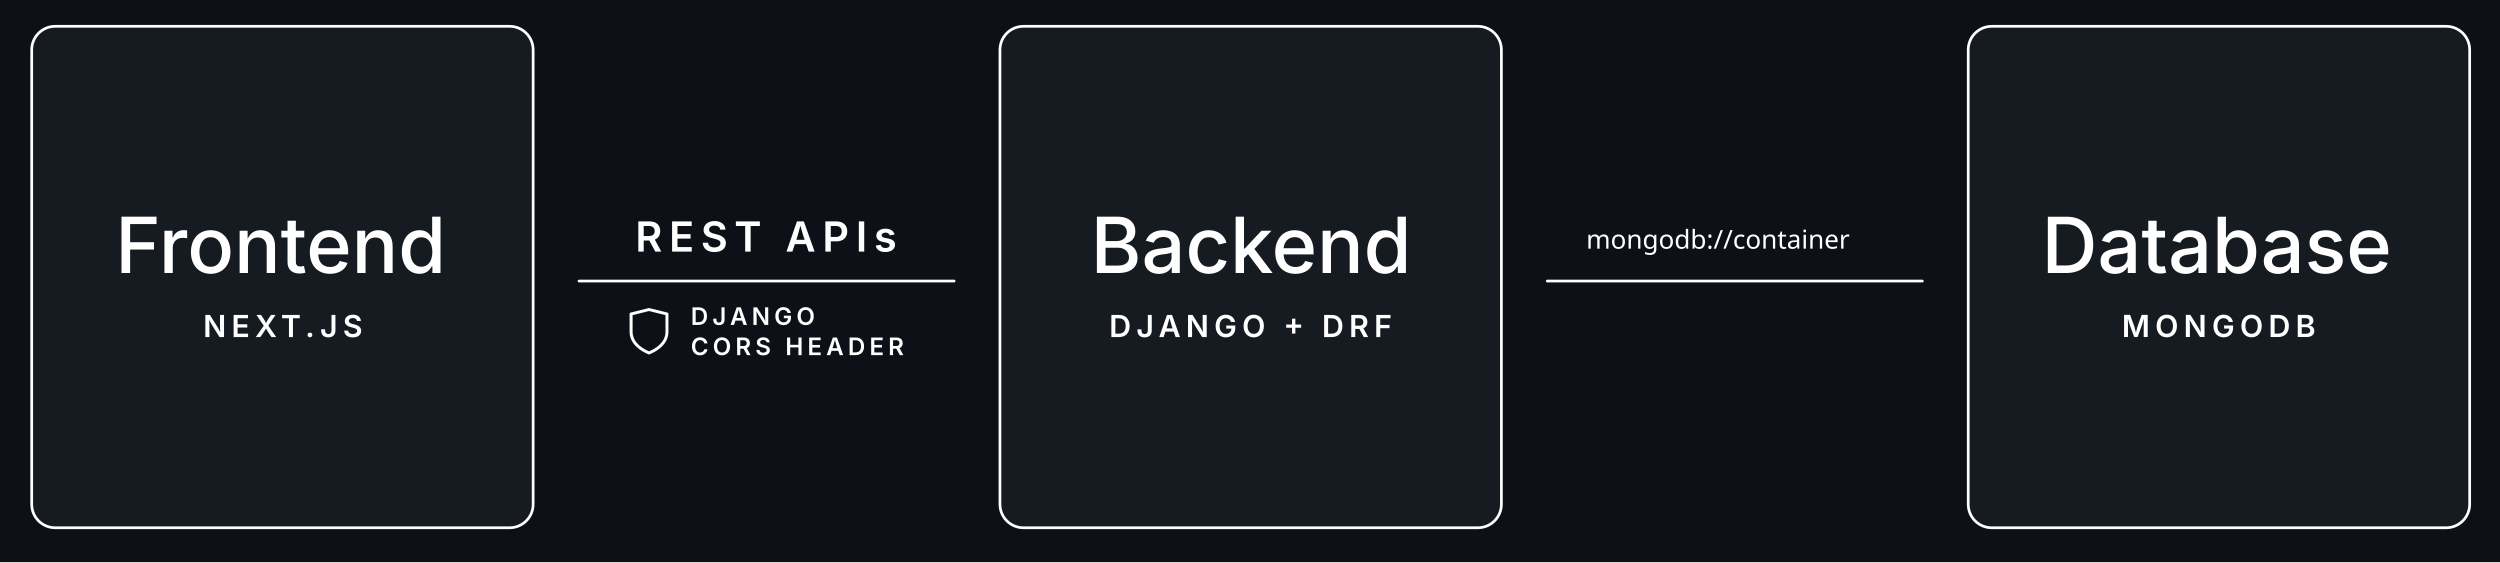
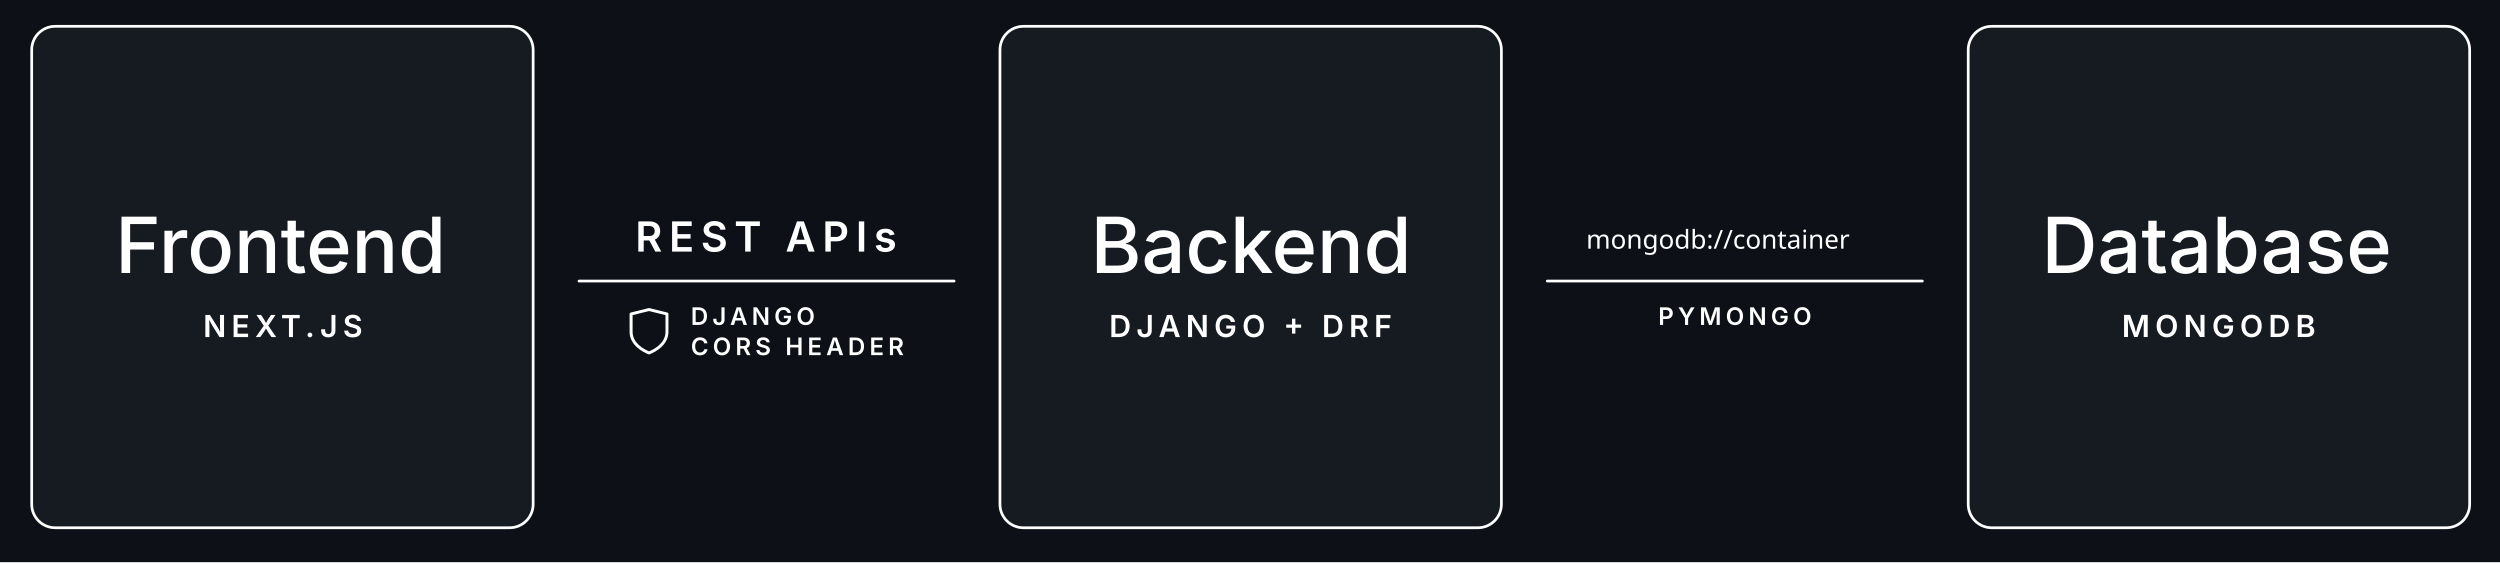
<svg xmlns="http://www.w3.org/2000/svg" width="638.16mm" height="143.488mm" viewBox="0 0 638.16 143.488" version="1.1" id="svg1" xml:space="preserve">
  <defs id="defs1">
	

		
		
		
		
		
		
		
		
		
		
		
		
	</defs>
  <g id="layer1" transform="translate(-607.8282,504.9451)">
    <rect style="opacity:1;fill:#0d1117;fill-opacity:1;stroke-width:0.276;stroke-linecap:round" id="rect1" width="638.16" height="143.488" x="-1245.988" y="361.457" ry="0" transform="scale(-1)" />
    <g id="g24" transform="translate(0,-1.373138)">
      <rect style="fill:#161b22;fill-opacity:1;stroke:#ffffff;stroke-width:0.694;stroke-linecap:round;stroke-dasharray:none" id="rect2" width="128" height="128" x="615.919" y="-496.854" rx="5.998" ry="5.998" />
      <text xml:space="preserve" style="font-weight:500;font-size:19.756px;font-family:Inter;-inkscape-font-specification:'Inter Medium';text-align:start;letter-spacing:0px;text-anchor:start;fill:none;fill-opacity:1;stroke:#ffffff;stroke-width:7.011;stroke-linecap:round;stroke-dasharray:none" x="637.251" y="-433.892" id="text2">
        <tspan style="font-style:normal;font-variant:normal;font-weight:500;font-stretch:normal;font-size:19.756px;font-family:Inter;-inkscape-font-specification:'Inter Medium';text-align:start;text-anchor:start;fill:#ffffff;stroke:none;stroke-width:7.011" x="637.251" y="-433.892" id="tspan3">Frontend</tspan>
      </text>
      <text xml:space="preserve" style="font-weight:500;font-size:7.761px;font-family:Inter;-inkscape-font-specification:'Inter Medium';text-align:start;letter-spacing:1.323px;text-anchor:start;fill:none;fill-opacity:1;stroke:#ffffff;stroke-width:7.011;stroke-linecap:round;stroke-dasharray:none" x="659.687" y="-417.534" id="text2-6">
        <tspan style="font-style:normal;font-variant:normal;font-weight:600;font-stretch:normal;font-size:7.761px;font-family:Inter;-inkscape-font-specification:'Inter Semi-Bold';text-align:start;letter-spacing:1.323px;text-anchor:start;fill:#ffffff;stroke:none;stroke-width:7.011" x="659.687" y="-417.534" id="tspan3-2">NEXT.JS</tspan>
      </text>
    </g>
    <g id="g22" transform="translate(0,1.373138)">
      <rect style="fill:#161b22;fill-opacity:1;stroke:#ffffff;stroke-width:0.694;stroke-linecap:round;stroke-dasharray:none" id="rect2-53" width="128" height="128" x="863.081" y="-499.6" rx="5.998" ry="5.998" />
      <text xml:space="preserve" style="font-weight:500;font-size:7.761px;font-family:Inter;-inkscape-font-specification:'Inter Medium';text-align:start;letter-spacing:1.323px;text-anchor:start;fill:none;fill-opacity:1;stroke:#ffffff;stroke-width:7.011;stroke-linecap:round;stroke-dasharray:none" x="890.962" y="-420.276" id="text2-6-9">
        <tspan style="font-style:normal;font-variant:normal;font-weight:600;font-stretch:normal;font-size:7.761px;font-family:Inter;-inkscape-font-specification:'Inter Semi-Bold';text-align:start;letter-spacing:1.323px;text-anchor:start;fill:#ffffff;stroke:none;stroke-width:7.011" x="890.962" y="-420.276" id="tspan6">DJANGO + DRF</tspan>
      </text>
      <text xml:space="preserve" style="font-weight:500;font-size:19.756px;font-family:Inter;-inkscape-font-specification:'Inter Medium';text-align:start;letter-spacing:0px;text-anchor:start;fill:none;fill-opacity:1;stroke:#ffffff;stroke-width:7.011;stroke-linecap:round;stroke-dasharray:none" x="886.234" y="-436.634" id="text2-5">
        <tspan style="font-style:normal;font-variant:normal;font-weight:500;font-stretch:normal;font-size:19.756px;font-family:Inter;-inkscape-font-specification:'Inter Medium';text-align:start;text-anchor:start;fill:#ffffff;stroke:none;stroke-width:7.011" x="886.234" y="-436.634" id="tspan3-6">Backend</tspan>
      </text>
    </g>
    <g id="g20" transform="translate(0,-1.026154)">
      <rect style="fill:#161b22;fill-opacity:1;stroke:#ffffff;stroke-width:0.694;stroke-linecap:round;stroke-dasharray:none" id="rect2-53-2" width="128" height="128" x="1110.244" y="-497.201" rx="5.998" ry="5.998" />
      <text xml:space="preserve" style="font-weight:500;font-size:7.761px;font-family:Inter;-inkscape-font-specification:'Inter Medium';text-align:start;letter-spacing:1.323px;text-anchor:start;fill:none;fill-opacity:1;stroke:#ffffff;stroke-width:7.011;stroke-linecap:round;stroke-dasharray:none" x="1149.466" y="-417.888" id="text2-6-9-5">
        <tspan style="font-style:normal;font-variant:normal;font-weight:600;font-stretch:normal;font-size:7.761px;font-family:Inter;-inkscape-font-specification:'Inter Semi-Bold';text-align:start;letter-spacing:1.323px;text-anchor:start;fill:#ffffff;stroke:none;stroke-width:7.011" x="1149.466" y="-417.888" id="tspan6-9">MONGODB</tspan>
      </text>
      <text xml:space="preserve" style="font-weight:500;font-size:19.756px;font-family:Inter;-inkscape-font-specification:'Inter Medium';text-align:start;letter-spacing:0px;text-anchor:start;fill:none;fill-opacity:1;stroke:#ffffff;stroke-width:7.011;stroke-linecap:round;stroke-dasharray:none" x="1128.973" y="-434.224" id="text2-5-7">
        <tspan style="font-style:normal;font-variant:normal;font-weight:500;font-stretch:normal;font-size:19.756px;font-family:Inter;-inkscape-font-specification:'Inter Medium';text-align:start;text-anchor:start;fill:#ffffff;stroke:none;stroke-width:7.011" x="1128.973" y="-434.224" id="tspan3-6-0">Database</tspan>
      </text>
    </g>
    <text xml:space="preserve" style="font-style:normal;font-variant:normal;font-weight:normal;font-stretch:normal;font-size:7.761px;font-family:'JetBrains Mono';-inkscape-font-specification:'JetBrains Mono';letter-spacing:0px;fill:none;stroke:#ffffff;stroke-width:0.694;stroke-linecap:round;stroke-dasharray:none" x="1028.734" y="-437.923" id="text14-7">
      <tspan id="tspan14-3" style="font-style:normal;font-variant:normal;font-weight:normal;font-stretch:normal;font-family:'JetBrains Mono';-inkscape-font-specification:'JetBrains Mono';letter-spacing:0px;fill:#ffffff;stroke:none;stroke-width:0.694" x="1028.734" y="-437.923" />
    </text>
-     <g id="g23" transform="translate(0,-0.694)">
-       <path style="fill:none;fill-opacity:1;stroke:#ffffff;stroke-width:0.694;stroke-linecap:round;stroke-dasharray:none" d="m 755.628,-432.507 h 95.745" id="path13" />
-       <text xml:space="preserve" style="font-style:normal;font-variant:normal;font-weight:600;font-stretch:normal;font-size:10.583px;font-family:Inter;-inkscape-font-specification:'Inter Semi-Bold';letter-spacing:1.713px;fill:none;stroke:#ffffff;stroke-width:0.899;stroke-linecap:round;stroke-dasharray:none" x="769.989" y="-440.031" id="text14">
-         <tspan id="tspan14" style="font-size:10.583px;fill:#ffffff;stroke:none;stroke-width:0.899" x="769.989" y="-440.031">REST APIs</tspan>
+     <text xml:space="preserve" style="font-style:normal;font-variant:normal;font-weight:600;font-stretch:normal;font-size:6.167px;font-family:Inter;-inkscape-font-specification:'Inter Semi-Bold';letter-spacing:1.051px;fill:none;stroke:#ffffff;stroke-width:0.551;stroke-linecap:round;stroke-dasharray:none" x="1031.11" y="-422.006" id="text14-1-5">
+       <tspan style="fill:#ffffff;stroke:none;stroke-width:0.551" x="1031.11" y="-422.006" id="tspan1">PYMONGO</tspan>
+     </text>
+     <g id="g1">
+       <path style="fill:none;fill-opacity:1;stroke:#ffffff;stroke-width:0.694;stroke-linecap:round;stroke-dasharray:none" d="m 755.628,-433.201 h 95.745" id="path13" />
+       <text xml:space="preserve" style="font-style:normal;font-variant:normal;font-weight:600;font-stretch:normal;font-size:10.583px;font-family:Inter;-inkscape-font-specification:'Inter Semi-Bold';letter-spacing:1.713px;fill:none;stroke:#ffffff;stroke-width:0.899;stroke-linecap:round;stroke-dasharray:none" x="769.989" y="-440.725" id="text14">
+         <tspan id="tspan14" style="font-size:10.583px;fill:#ffffff;stroke:none;stroke-width:0.899" x="769.989" y="-440.725">REST APIs</tspan>
      </text>
-       <g id="g19" transform="matrix(1.140481,0,0,1.140481,-96.55903,58.9594)">
-         <text xml:space="preserve" style="font-style:normal;font-variant:normal;font-weight:600;font-stretch:normal;font-size:5.407px;font-family:Inter;-inkscape-font-specification:'Inter Semi-Bold';letter-spacing:0.922px;fill:none;stroke:#ffffff;stroke-width:0.484;stroke-linecap:round;stroke-dasharray:none" x="772.233" y="-421.113" id="text14-1">
-           <tspan style="fill:#ffffff;stroke:none;stroke-width:0.484" x="772.233" y="-421.113" id="tspan15">DJANGO</tspan>
-           <tspan style="fill:#ffffff;stroke:none;stroke-width:0.484" x="772.233" y="-414.354" id="tspan19">CORS HEADER</tspan>
-         </text>
-         <path class="st0" d="m 758.542,-419.568 c 0,2.982 2.908,4.496 4.156,5.008 l 0.044,0.02 c 0.094,0.044 0.202,0.044 0.291,0 l 0.044,-0.02 c 1.252,-0.513 4.156,-2.026 4.156,-5.008 v -3.993 c 0,-0.153 -0.103,-0.286 -0.251,-0.32 l -4.018,-0.996 c -0.054,-0.015 -0.108,-0.015 -0.158,0 l -4.018,0.996 c -0.148,0.035 -0.251,0.168 -0.251,0.32 m 8.04,3.993 c 0,2.539 -2.529,3.889 -3.682,4.372 -1.158,-0.483 -3.682,-1.834 -3.682,-4.372 v -3.737 l 3.682,-0.912 3.682,0.912 z" id="path11" style="fill:#ffffff;stroke-width:0.049" />
-       </g>
+       <text xml:space="preserve" style="font-style:normal;font-variant:normal;font-weight:600;font-stretch:normal;font-size:6.167px;font-family:Inter;-inkscape-font-specification:'Inter Semi-Bold';letter-spacing:1.051px;fill:none;stroke:#ffffff;stroke-width:0.551;stroke-linecap:round;stroke-dasharray:none" x="784.157" y="-422.006" id="text14-1">
+         <tspan style="fill:#ffffff;stroke:none;stroke-width:0.551" x="784.157" y="-422.006" id="tspan15">DJANGO</tspan>
+         <tspan style="fill:#ffffff;stroke:none;stroke-width:0.551" x="784.157" y="-414.298" id="tspan19">CORS HEADER</tspan>
+       </text>
+       <path class="st0" d="m 768.544,-420.244 c 0,3.401 3.317,5.127 4.739,5.712 l 0.051,0.023 c 0.107,0.051 0.231,0.051 0.332,0 l 0.051,-0.023 c 1.428,-0.585 4.739,-2.311 4.739,-5.712 v -4.554 c 0,-0.174 -0.118,-0.326 -0.287,-0.365 l -4.582,-1.136 c -0.062,-0.017 -0.124,-0.017 -0.18,0 l -4.582,1.136 c -0.169,0.039 -0.287,0.191 -0.287,0.365 m 9.17,4.554 c 0,2.895 -2.884,4.436 -4.2,4.987 -1.321,-0.551 -4.2,-2.091 -4.2,-4.987 v -4.262 l 4.2,-1.04 4.2,1.04 z" id="path11" style="fill:#ffffff;stroke-width:0.056" />
    </g>
    <path style="fill:none;fill-opacity:1;stroke:#ffffff;stroke-width:0.694;stroke-linecap:round;stroke-dasharray:none" d="m 1002.79,-433.201 h 95.745" id="path13-9" />
    <text xml:space="preserve" style="font-style:normal;font-variant:normal;font-weight:normal;font-stretch:normal;font-size:6.662px;font-family:'JetBrains Mono';-inkscape-font-specification:'JetBrains Mono';letter-spacing:0px;fill:#ffffff;stroke:none;stroke-width:0.437;stroke-linecap:round;stroke-dasharray:none" x="1012.723" y="-441.46" id="text18">
      <tspan id="tspan18" style="stroke-width:0.437" x="1012.723" y="-441.46">mongodb://container</tspan>
    </text>
  </g>
  <style type="text/css" id="style1">
	.st0{fill:#009FE3;}
</style>
</svg>
